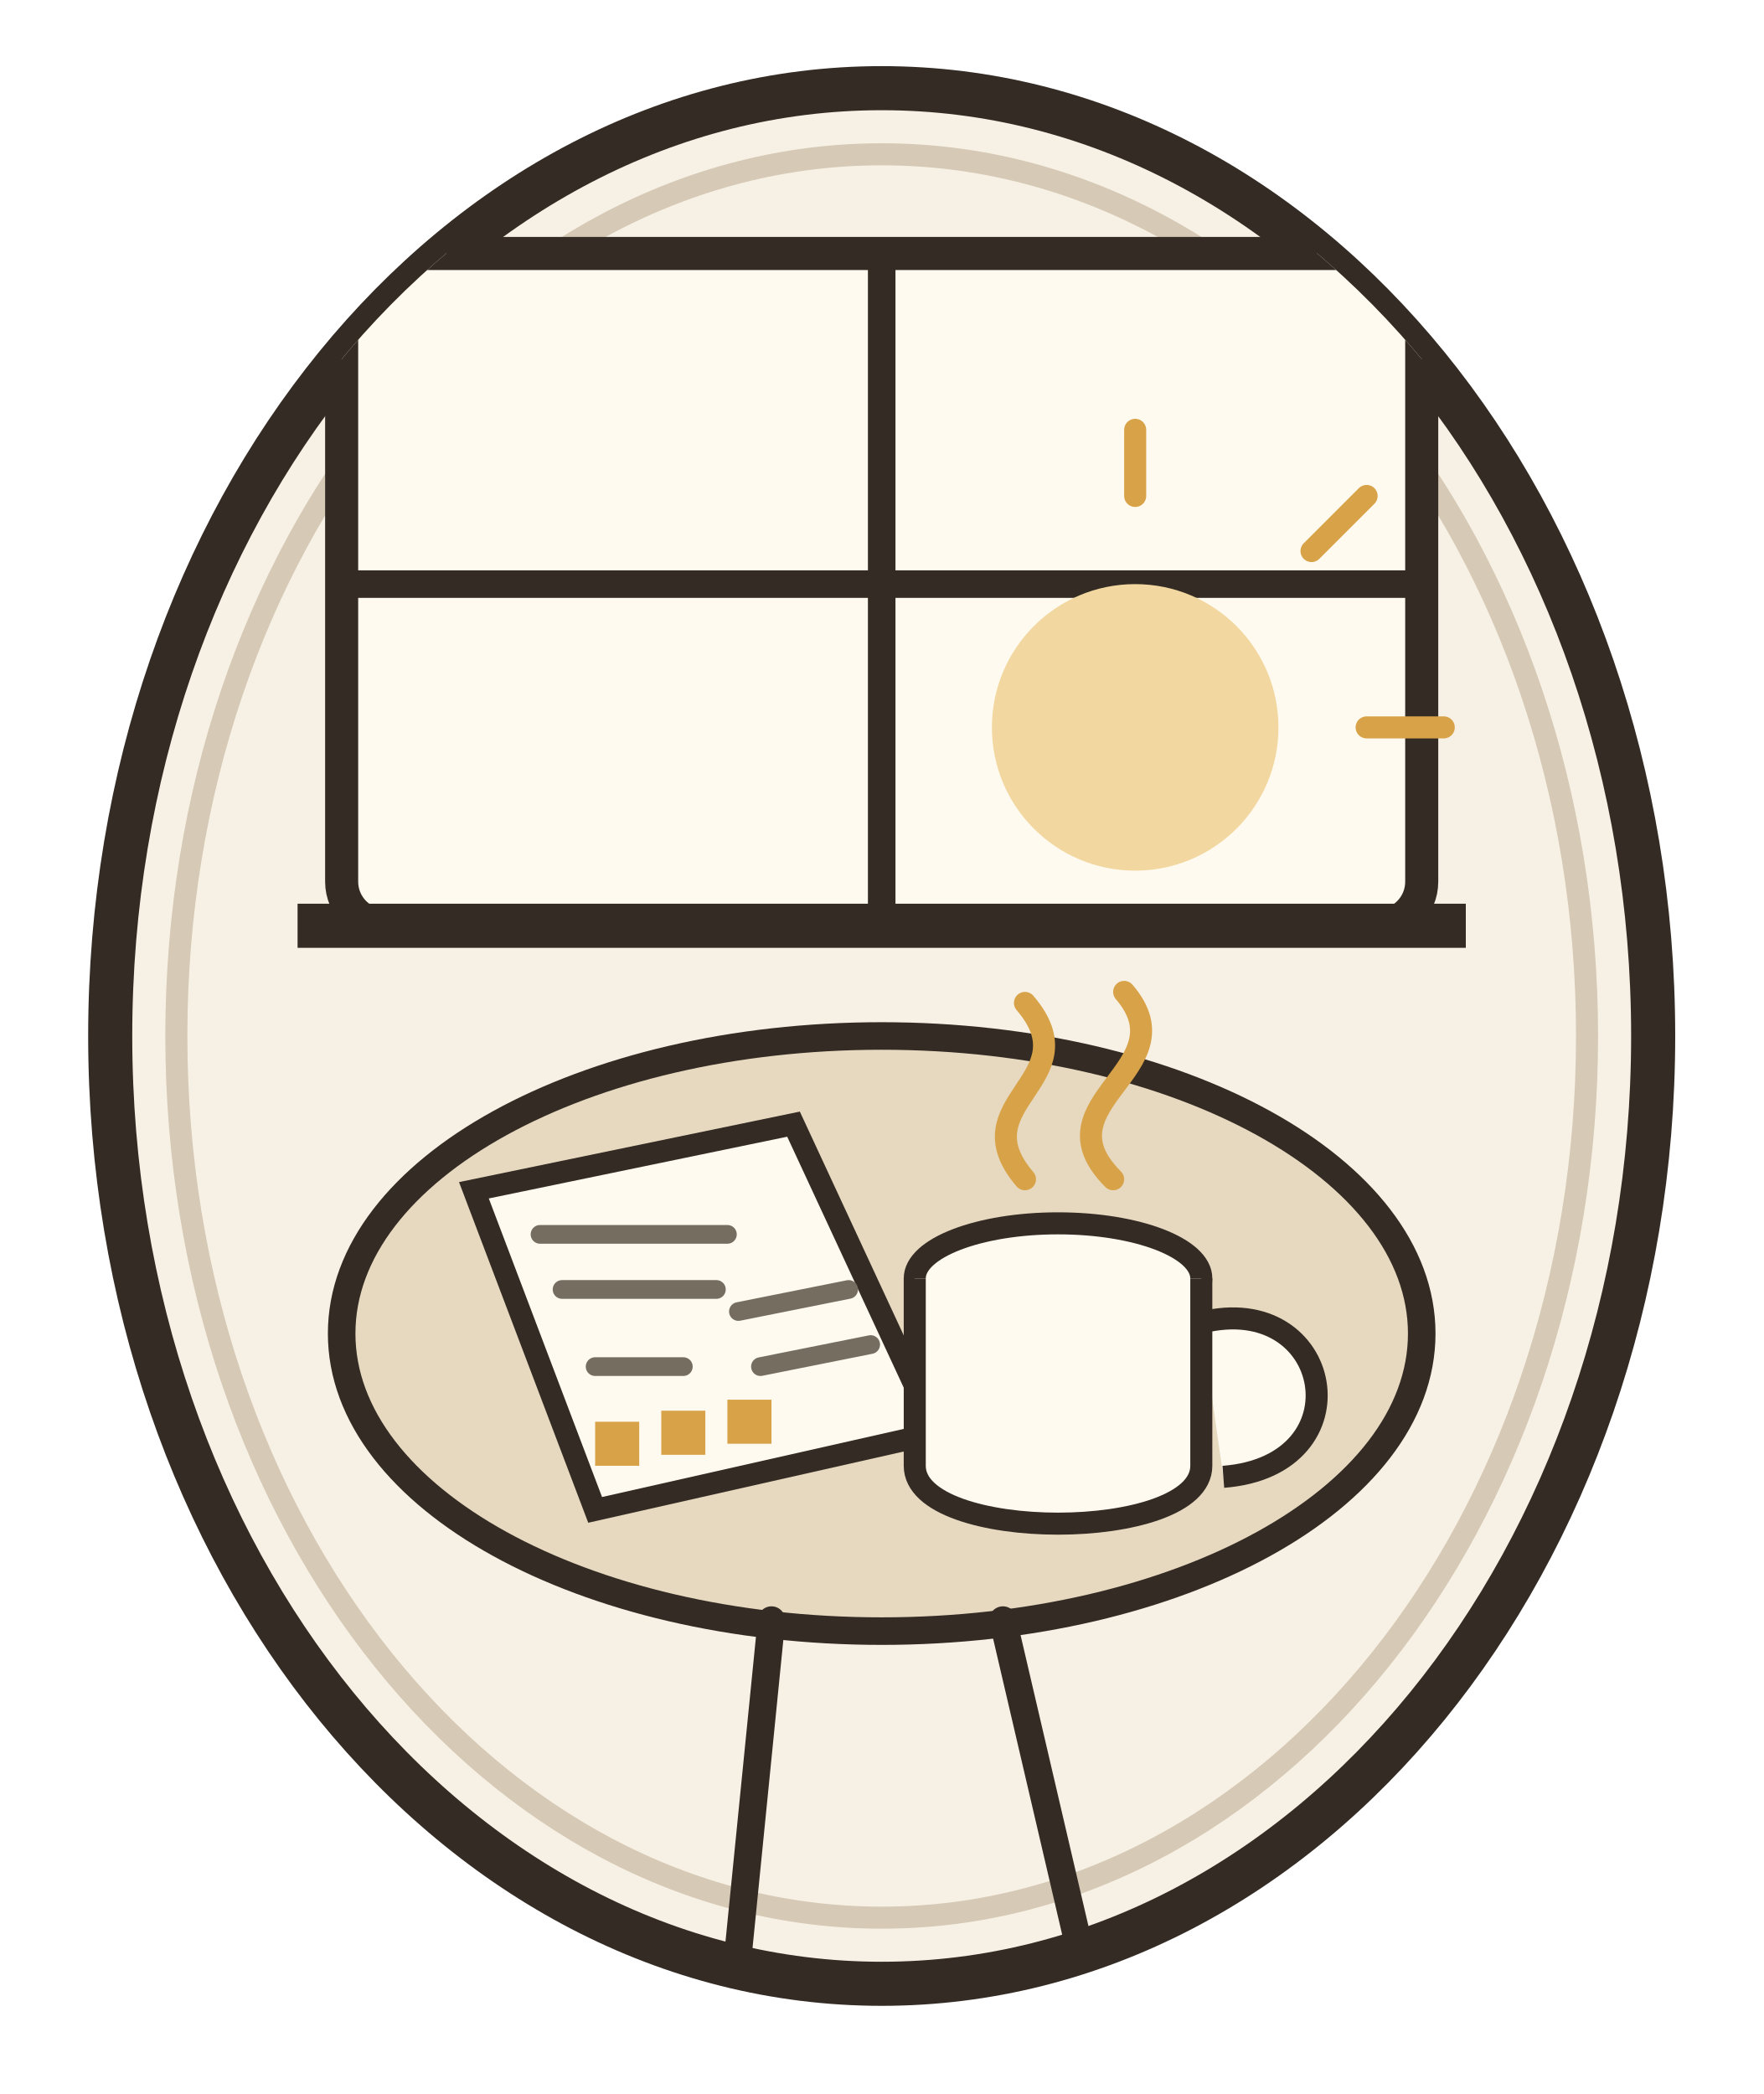
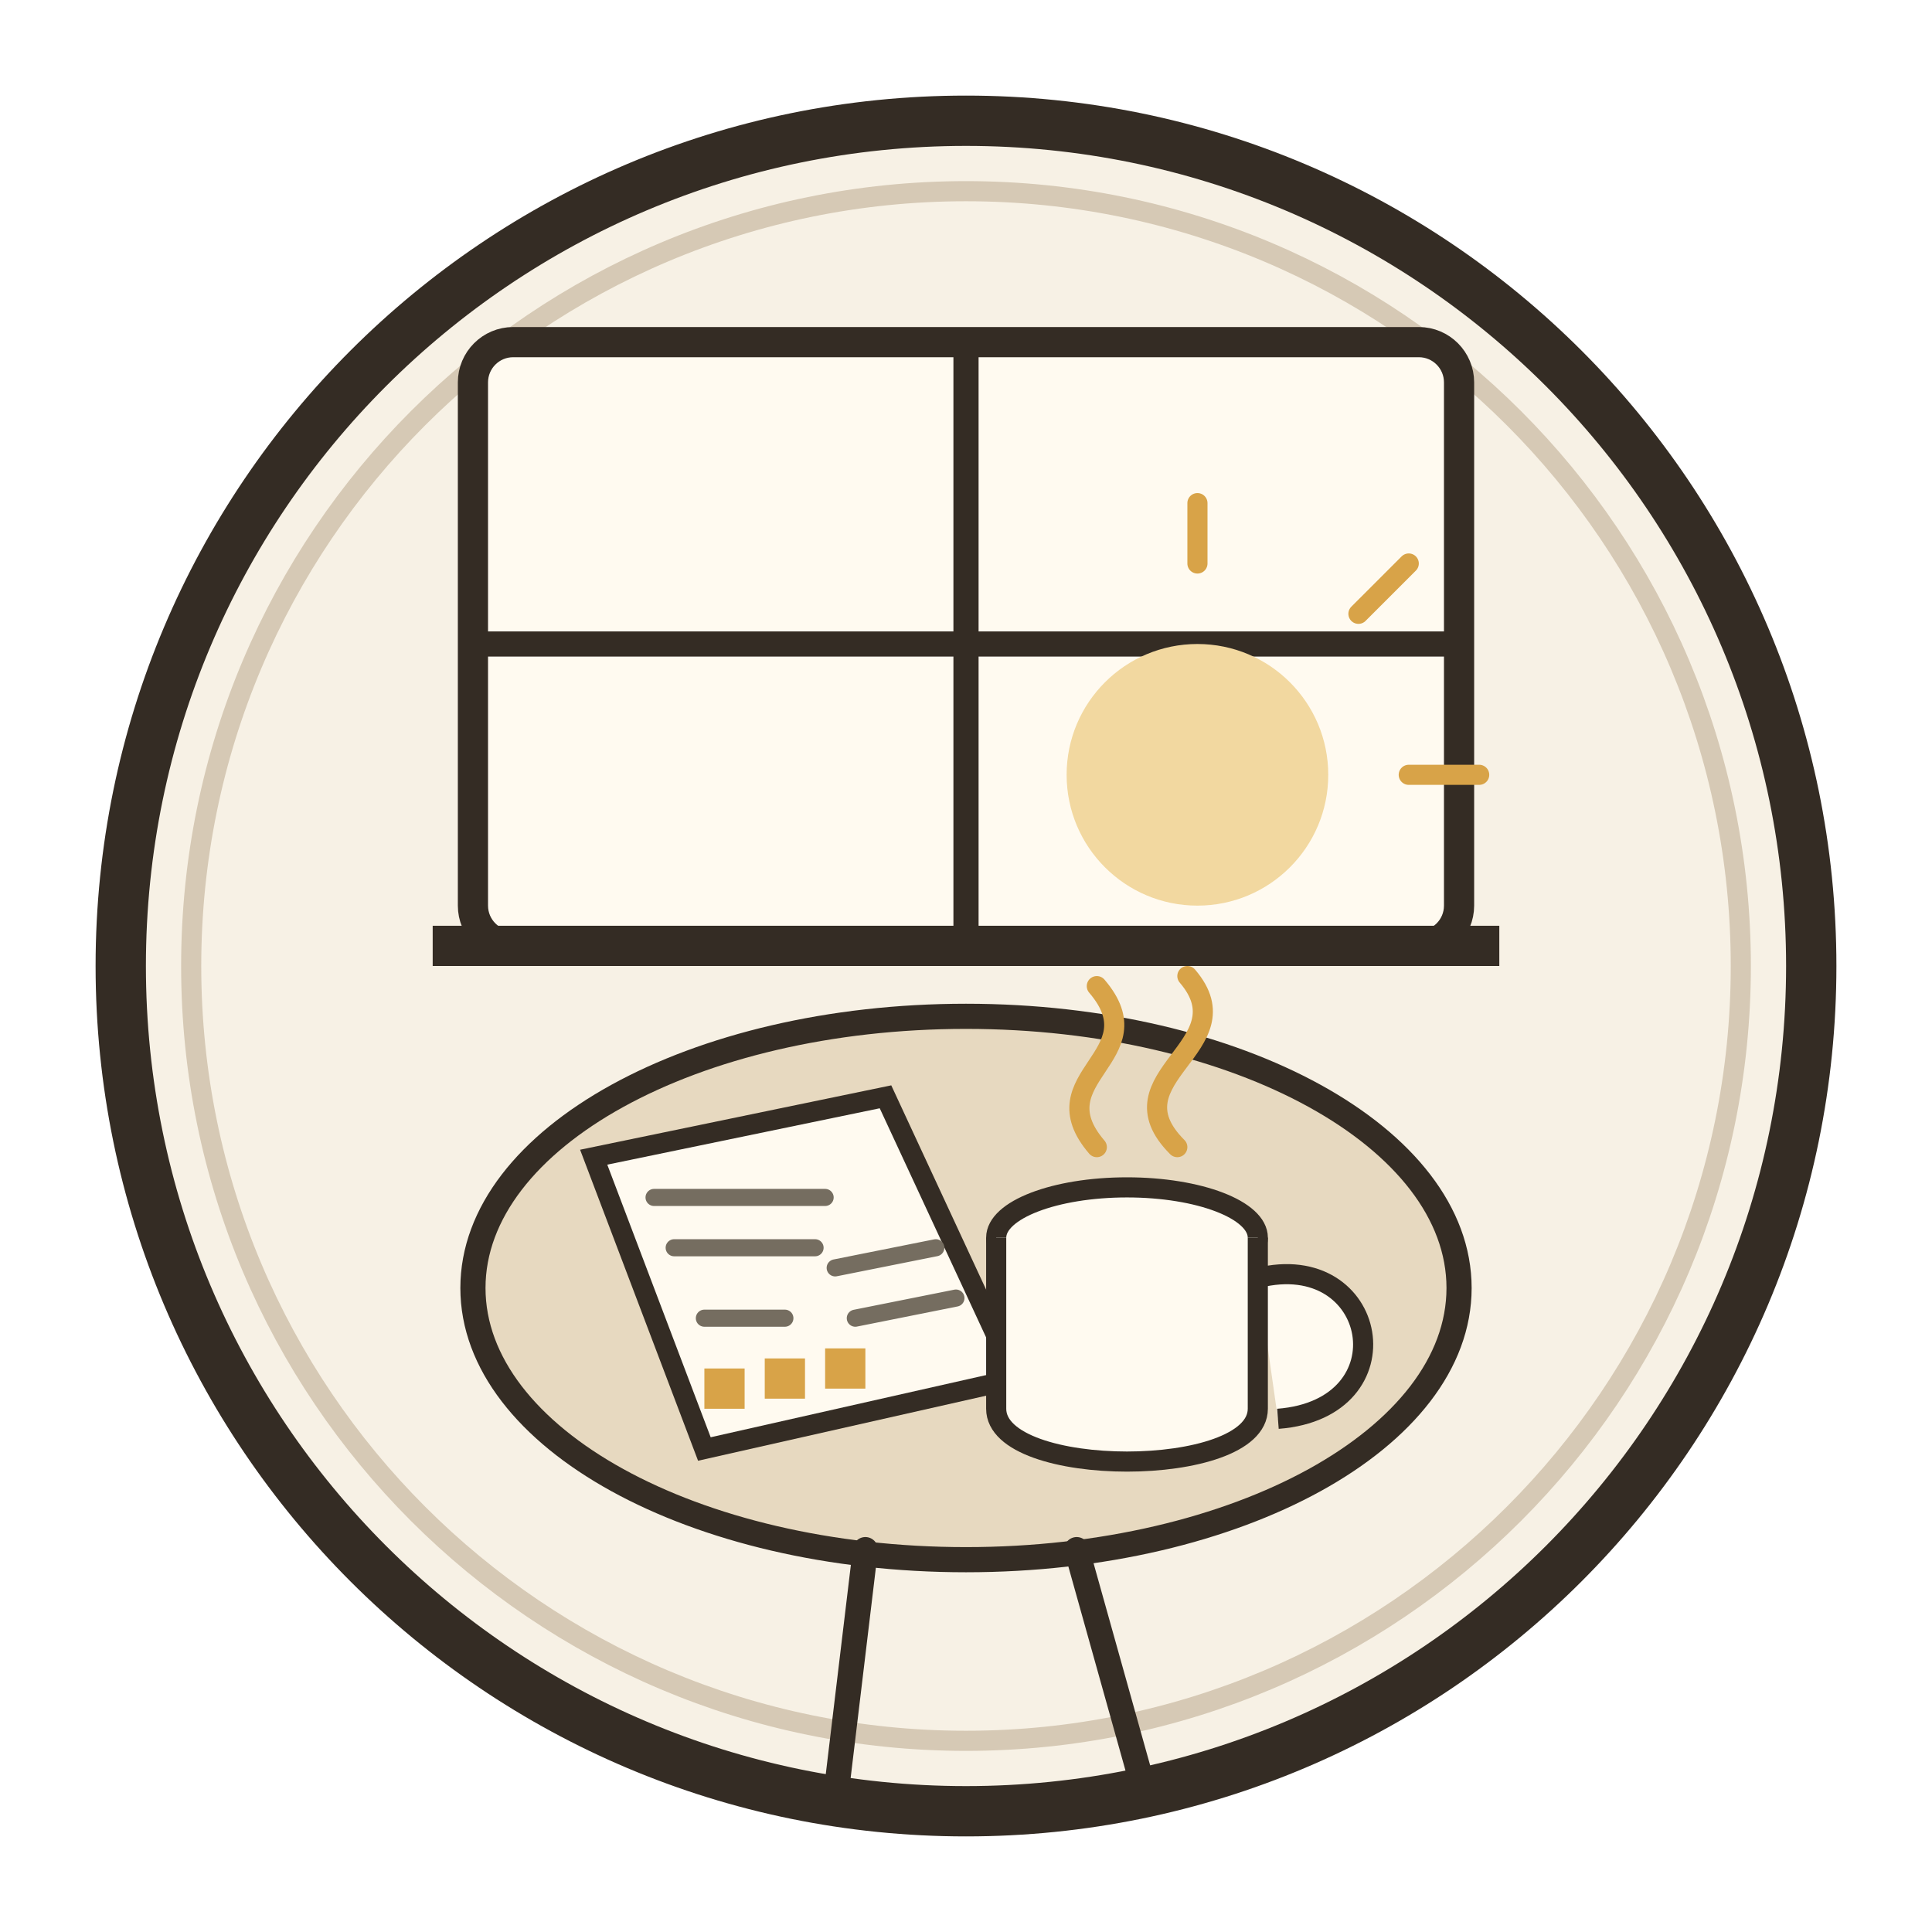
- <svg xmlns="http://www.w3.org/2000/svg" viewBox="0 0 160 190" role="img" aria-label="Clue Morning">
-   <ellipse cx="80" cy="94" rx="70" ry="86" fill="#f7f1e5" stroke="#342c24" stroke-width="4" />
-   <ellipse cx="80" cy="94" rx="64" ry="80" fill="none" stroke="#d6c9b5" stroke-width="2" />
+ <svg xmlns="http://www.w3.org/2000/svg" viewBox="0 0 192 192" role="img" aria-label="Clue Morning">
+   <circle cx="96" cy="96" r="84" fill="#f7f1e5" stroke="#342c24" stroke-width="5" />
+   <circle cx="96" cy="96" r="77" fill="none" stroke="#d6c9b5" stroke-width="2" />
  <clipPath id="c">
-     <ellipse cx="80" cy="94" rx="70" ry="86" />
+     <circle cx="96" cy="96" r="84" />
  </clipPath>
  <g clip-path="url(#c)">
-     <rect x="31" y="23" width="98" height="61" rx="4" fill="#fffaf0" stroke="#342c24" stroke-width="3" />
-     <path d="M80 23v61M31 53h98" fill="none" stroke="#342c24" stroke-width="2.5" />
-     <circle cx="103" cy="66" r="13" fill="#f2d8a0" />
-     <path d="M103 45v-6M119 50l5-5M124 66h7" fill="none" stroke="#d8a348" stroke-width="2" stroke-linecap="round" />
-     <path d="M27 84h106" fill="none" stroke="#342c24" stroke-width="4" />
-     <ellipse cx="80" cy="121" rx="49" ry="27" fill="#e7d9c0" stroke="#342c24" stroke-width="2.5" />
-     <path d="M70 147 67 177M91 147l7 30" fill="none" stroke="#342c24" stroke-width="2.5" stroke-linecap="round" />
-     <path d="M43 108 72 102l13 28-31 7z" fill="#fffaf0" stroke="#342c24" stroke-width="2" />
-     <path d="M49 112h17M51 117h14M54 124h8M67 119l10-2M69 124l10-2" fill="none" stroke="#756d60" stroke-width="1.7" stroke-linecap="round" />
-     <path d="M54 129h4v4h-4zM60 128h4v4h-4zM66 127h4v4h-4z" fill="#d8a348" />
-     <ellipse cx="96" cy="116" rx="13" ry="5" fill="#fffaf0" stroke="#342c24" stroke-width="2" />
-     <path d="M83 116v17c0 7 26 7 26 0v-17M109 120c12-3 15 13 2 14" fill="#fffaf0" stroke="#342c24" stroke-width="2" />
-     <path d="M93 107c-6-7 6-9 0-16M101 107c-7-7 7-10 1-17" fill="none" stroke="#d8a348" stroke-width="2" stroke-linecap="round" />
+     <rect x="47" y="34" width="98" height="60" rx="4" fill="#fffaf0" stroke="#342c24" stroke-width="3" />
+     <path d="M96 34v60M47 64h98" fill="none" stroke="#342c24" stroke-width="2.5" />
+     <circle cx="119" cy="77" r="13" fill="#f2d8a0" />
+     <path d="M119 56v-6M135 61l5-5M140 77h7" fill="none" stroke="#d8a348" stroke-width="2" stroke-linecap="round" />
+     <path d="M43 94h106" fill="none" stroke="#342c24" stroke-width="4" />
+     <ellipse cx="96" cy="128" rx="49" ry="27" fill="#e7d9c0" stroke="#342c24" stroke-width="2.5" />
+     <path d="M86 154l-3 25M107 154l7 25" fill="none" stroke="#342c24" stroke-width="2.5" stroke-linecap="round" />
+     <path d="M59 115l29-6 13 28-31 7z" fill="#fffaf0" stroke="#342c24" stroke-width="2" />
+     <path d="M65 119h17M67 124h14M70 131h8M83 126l10-2M85 131l10-2" fill="none" stroke="#756d60" stroke-width="1.7" stroke-linecap="round" />
+     <path d="M70 136h4v4h-4zM76 135h4v4h-4zM82 134h4v4h-4z" fill="#d8a348" />
+     <ellipse cx="112" cy="123" rx="13" ry="5" fill="#fffaf0" stroke="#342c24" stroke-width="2" />
+     <path d="M99 123v17c0 7 26 7 26 0v-17M125 127c12-3 15 13 2 14" fill="#fffaf0" stroke="#342c24" stroke-width="2" />
+     <path d="M109 114c-6-7 6-9 0-16M117 114c-7-7 7-10 1-17" fill="none" stroke="#d8a348" stroke-width="2" stroke-linecap="round" />
  </g>
</svg>
